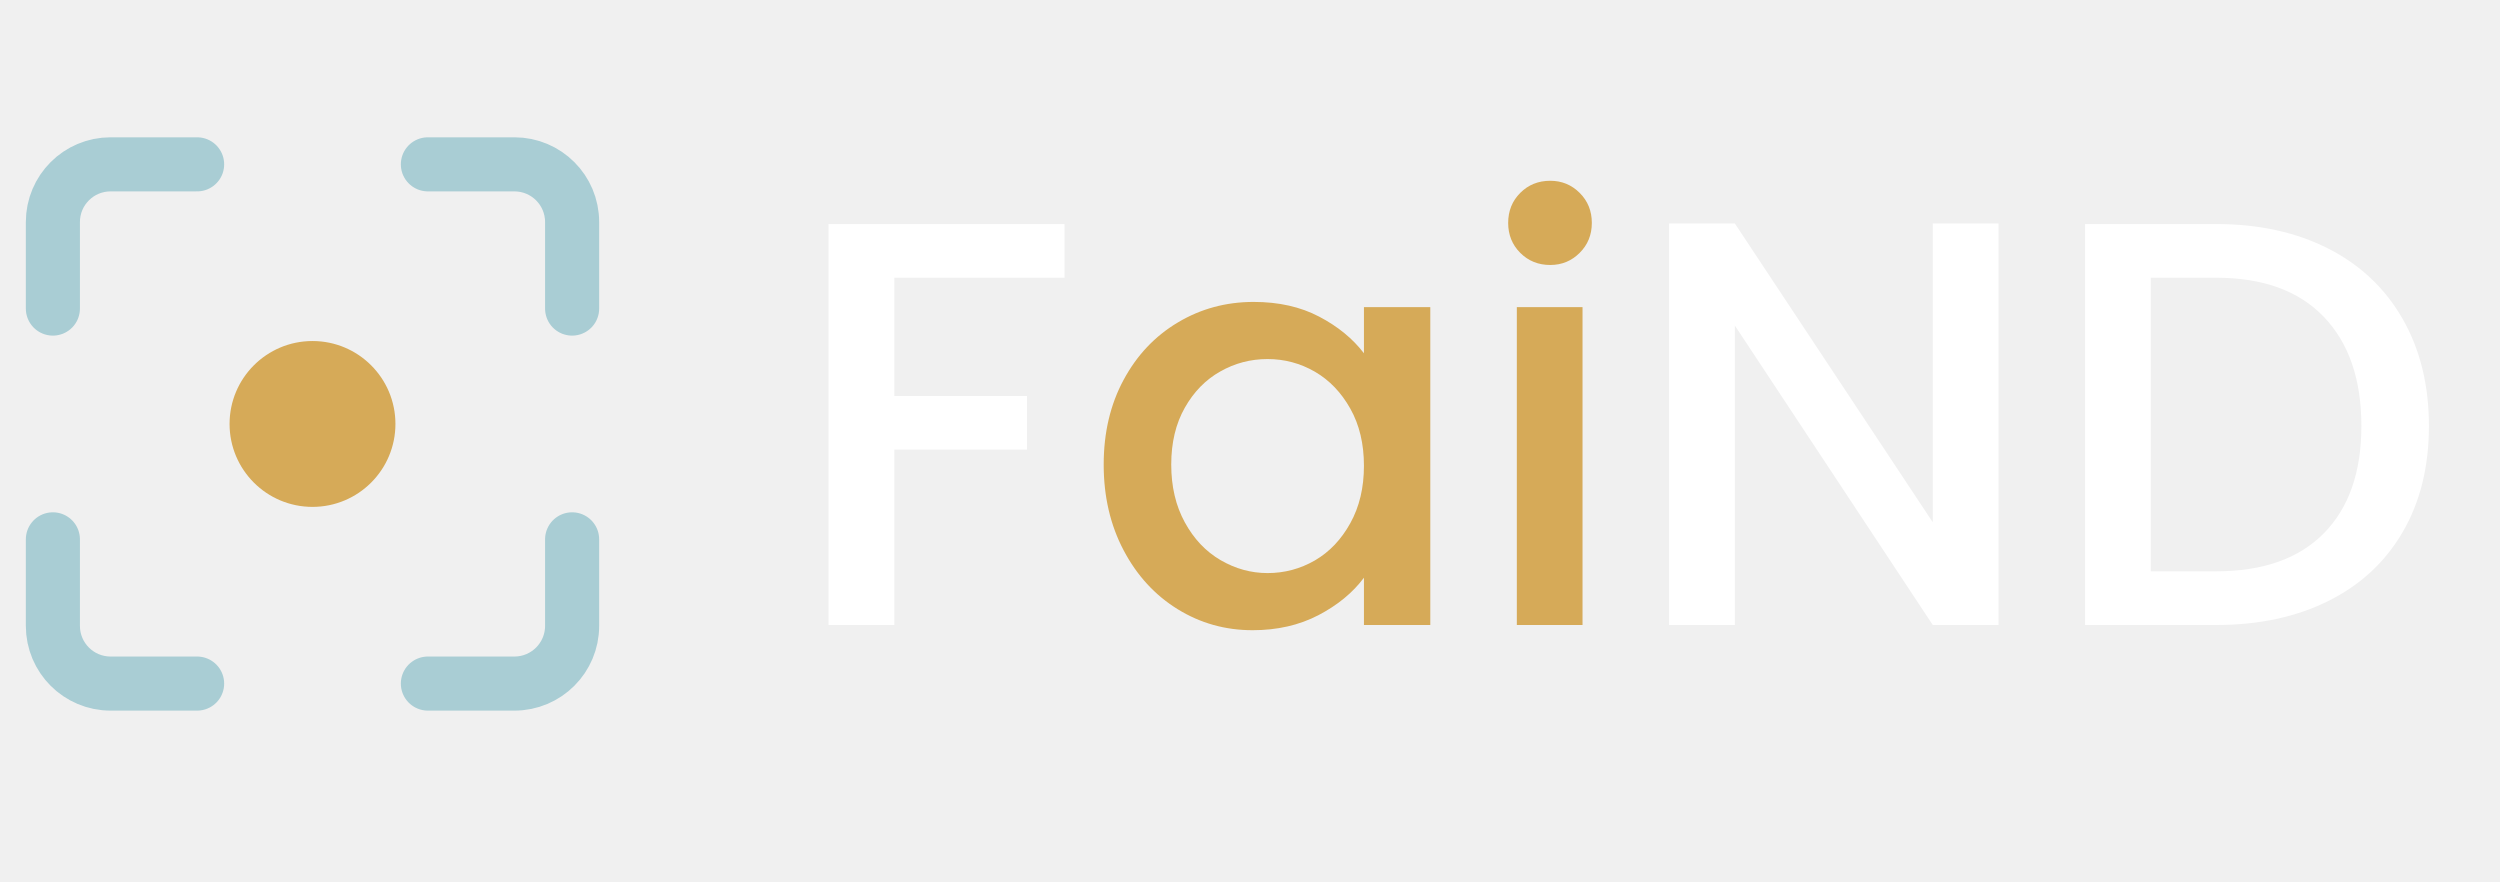
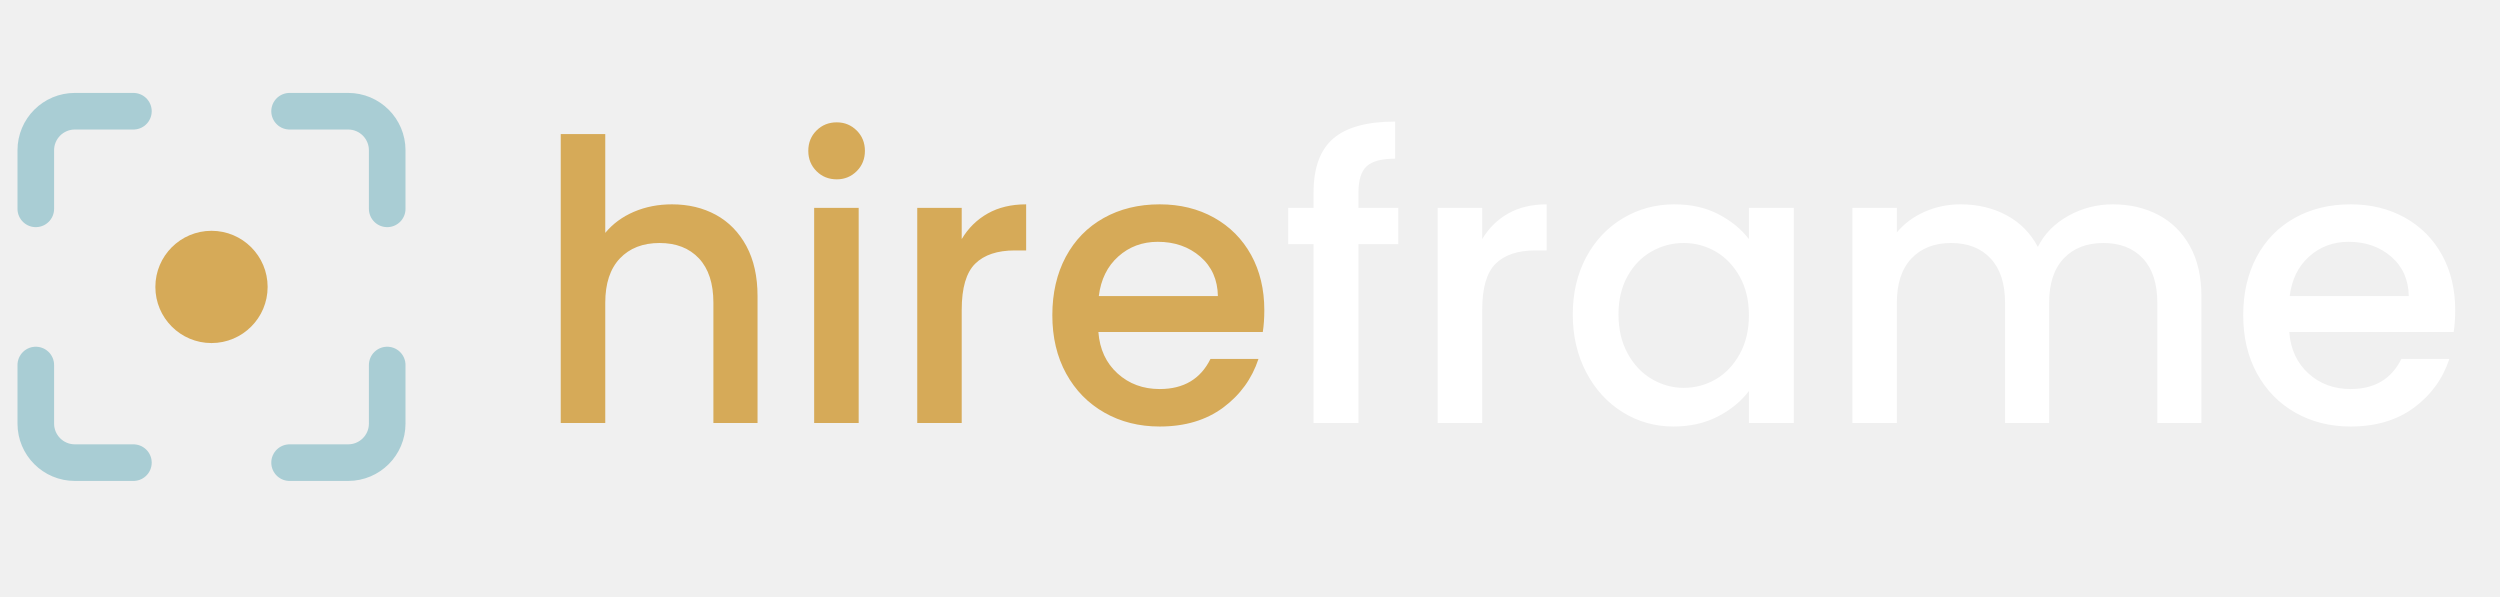
- <svg xmlns="http://www.w3.org/2000/svg" viewBox="0 0 312 110" width="312" height="110" role="img" aria-labelledby="t">
+ <svg xmlns="http://www.w3.org/2000/svg" viewBox="0 0 461 110" width="461" height="110" role="img" aria-labelledby="t">
  <g transform="translate(-6 7.91) scale(0.9)">
    <path d="M14 34V22a8 8 0 0 1 8-8h12M66 14h12a8 8 0 0 1 8 8v12M86 66v12a8 8 0 0 1-8 8H66M34 86H22a8 8 0 0 1-8-8V66" fill="none" stroke="#A9CDD4" stroke-width="7.5" stroke-linecap="round" stroke-linejoin="round" />
    <circle cx="50" cy="50" r="11.5" fill="#D6AA58" />
  </g>
-   <path fill="#FFFFFF" d="M132.85 27.96V34.66H111.61V49.42H128.17V56.11H111.61V78H103.4V27.96Z M249.42 78H241.21L216.51 40.63V78H208.3V27.89H216.51L241.21 65.18V27.89H249.42Z M303.13 53.16Q303.13 60.79 299.85 66.41Q296.58 72.02 290.56 75.01Q284.55 78 276.56 78H260.22V27.96H276.56Q284.55 27.96 290.56 31.02Q296.58 34.08 299.85 39.8Q303.13 45.53 303.13 53.16ZM294.7 53.16Q294.7 44.45 290.02 39.55Q285.34 34.66 276.56 34.66H268.42V71.3H276.56Q285.34 71.3 290.02 66.55Q294.7 61.8 294.7 53.16Z" />
-   <path fill="#D6AA58" d="M156.46 37.68Q161.14 37.68 164.64 39.52Q168.13 41.35 170.22 44.09V38.33H178.5V78H170.22V72.1Q168.13 74.9 164.53 76.78Q160.93 78.65 156.32 78.65Q151.21 78.65 146.96 76.02Q142.71 73.39 140.23 68.68Q137.74 63.96 137.74 57.98Q137.74 52.01 140.23 47.4Q142.71 42.79 147 40.24Q151.28 37.68 156.46 37.68ZM158.19 44.81Q155.02 44.81 152.29 46.36Q149.55 47.9 147.86 50.89Q146.17 53.88 146.17 57.98Q146.17 62.09 147.86 65.18Q149.55 68.28 152.32 69.9Q155.1 71.52 158.19 71.52Q161.36 71.52 164.1 69.94Q166.83 68.35 168.52 65.29Q170.22 62.23 170.22 58.13Q170.22 54.02 168.52 51Q166.83 47.98 164.1 46.39Q161.36 44.81 158.19 44.81Z M188.22 27.82Q188.22 25.58 189.73 24.07Q191.24 22.56 193.47 22.56Q195.63 22.56 197.14 24.07Q198.66 25.58 198.66 27.82Q198.66 30.05 197.14 31.56Q195.63 33.07 193.47 33.07Q191.24 33.07 189.73 31.56Q188.22 30.05 188.22 27.82ZM197.5 38.33V78H189.3V38.33Z" />
+   <path fill="#FFFFFF" d="M257.84 45.02H250.5V78H242.22V45.02H237.54V38.33H242.22V35.52Q242.22 28.68 245.85 25.55Q249.49 22.42 257.26 22.42V29.26Q253.52 29.26 252.01 30.66Q250.5 32.06 250.5 35.52V38.33H257.84Z M285.2 37.68V46.18H283.11Q278.29 46.18 275.8 48.62Q273.32 51.07 273.32 57.12V78H265.11V38.33H273.32V44.09Q275.12 41.06 278.11 39.37Q281.1 37.68 285.2 37.68Z M308.74 37.68Q313.42 37.68 316.92 39.52Q320.41 41.35 322.5 44.09V38.33H330.78V78H322.5V72.1Q320.41 74.9 316.81 76.78Q313.21 78.65 308.6 78.65Q303.49 78.65 299.24 76.02Q294.99 73.39 292.51 68.68Q290.02 63.96 290.02 57.98Q290.02 52.01 292.51 47.4Q294.99 42.79 299.28 40.24Q303.56 37.68 308.74 37.68ZM310.47 44.81Q307.3 44.81 304.57 46.36Q301.83 47.9 300.14 50.89Q298.45 53.88 298.45 57.98Q298.45 62.09 300.14 65.18Q301.83 68.28 304.6 69.9Q307.38 71.52 310.47 71.52Q313.64 71.52 316.38 69.94Q319.11 68.35 320.8 65.29Q322.5 62.23 322.5 58.13Q322.5 54.02 320.8 51Q319.11 47.98 316.38 46.39Q313.64 44.81 310.47 44.81Z M405.94 54.6V78H397.81V55.82Q397.81 50.5 395.14 47.65Q392.48 44.81 387.87 44.81Q383.26 44.81 380.56 47.65Q377.86 50.5 377.86 55.82V78H369.73V55.82Q369.73 50.5 367.06 47.65Q364.4 44.81 359.79 44.81Q355.18 44.81 352.48 47.65Q349.78 50.5 349.78 55.82V78H341.58V38.33H349.78V42.86Q351.8 40.42 354.9 39.05Q357.99 37.68 361.52 37.68Q366.27 37.68 370.02 39.7Q373.76 41.71 375.78 45.53Q377.58 41.93 381.39 39.8Q385.21 37.68 389.6 37.68Q394.28 37.68 397.99 39.62Q401.7 41.57 403.82 45.38Q405.94 49.2 405.94 54.6Z M452.46 61.22H422.14Q422.5 65.98 425.67 68.86Q428.84 71.74 433.45 71.74Q440.07 71.74 442.81 66.19H451.66Q449.86 71.66 445.15 75.16Q440.43 78.65 433.45 78.65Q427.76 78.65 423.26 76.09Q418.76 73.54 416.2 68.89Q413.65 64.25 413.65 58.13Q413.65 52.01 416.13 47.36Q418.62 42.72 423.12 40.2Q427.62 37.68 433.45 37.68Q439.06 37.68 443.46 40.13Q447.85 42.58 450.3 47Q452.74 51.43 452.74 57.19Q452.74 59.42 452.46 61.22ZM444.18 54.6Q444.1 50.06 440.94 47.33Q437.77 44.59 433.09 44.59Q428.84 44.59 425.82 47.29Q422.79 49.99 422.22 54.6Z" />
+   <path fill="#D6AA58" d="M139.69 54.6V78H131.55V55.82Q131.55 50.5 128.89 47.65Q126.22 44.81 121.62 44.81Q117.01 44.81 114.31 47.65Q111.61 50.5 111.61 55.82V78H103.4V24.72H111.61V42.94Q113.7 40.42 116.9 39.05Q120.1 37.68 123.92 37.68Q128.46 37.68 132.02 39.62Q135.58 41.57 137.64 45.38Q139.69 49.2 139.69 54.6Z M149.05 27.82Q149.05 25.58 150.56 24.07Q152.07 22.56 154.3 22.56Q156.46 22.56 157.98 24.07Q159.49 25.58 159.49 27.82Q159.49 30.05 157.98 31.56Q156.46 33.07 154.3 33.07Q152.07 33.07 150.56 31.56Q149.05 30.05 149.05 27.82ZM158.34 38.33V78H150.13V38.33Z M189.22 37.68V46.18H187.14Q182.31 46.18 179.83 48.62Q177.34 51.07 177.34 57.12V78H169.14V38.33H177.34V44.09Q179.14 41.06 182.13 39.37Q185.12 37.68 189.22 37.68Z M232.86 61.22H202.54Q202.9 65.98 206.07 68.86Q209.24 71.74 213.85 71.74Q220.47 71.74 223.21 66.19H232.06Q230.26 71.66 225.55 75.16Q220.83 78.65 213.85 78.65Q208.16 78.65 203.66 76.09Q199.16 73.54 196.6 68.89Q194.05 64.25 194.05 58.13Q194.05 52.01 196.53 47.36Q199.02 42.72 203.52 40.2Q208.02 37.68 213.85 37.68Q219.46 37.68 223.86 40.13Q228.25 42.58 230.7 47Q233.14 51.43 233.14 57.19Q233.14 59.42 232.86 61.22ZM224.58 54.6Q224.5 50.06 221.34 47.33Q218.17 44.59 213.49 44.59Q209.24 44.59 206.22 47.29Q203.19 49.99 202.62 54.6Z" />
</svg>
